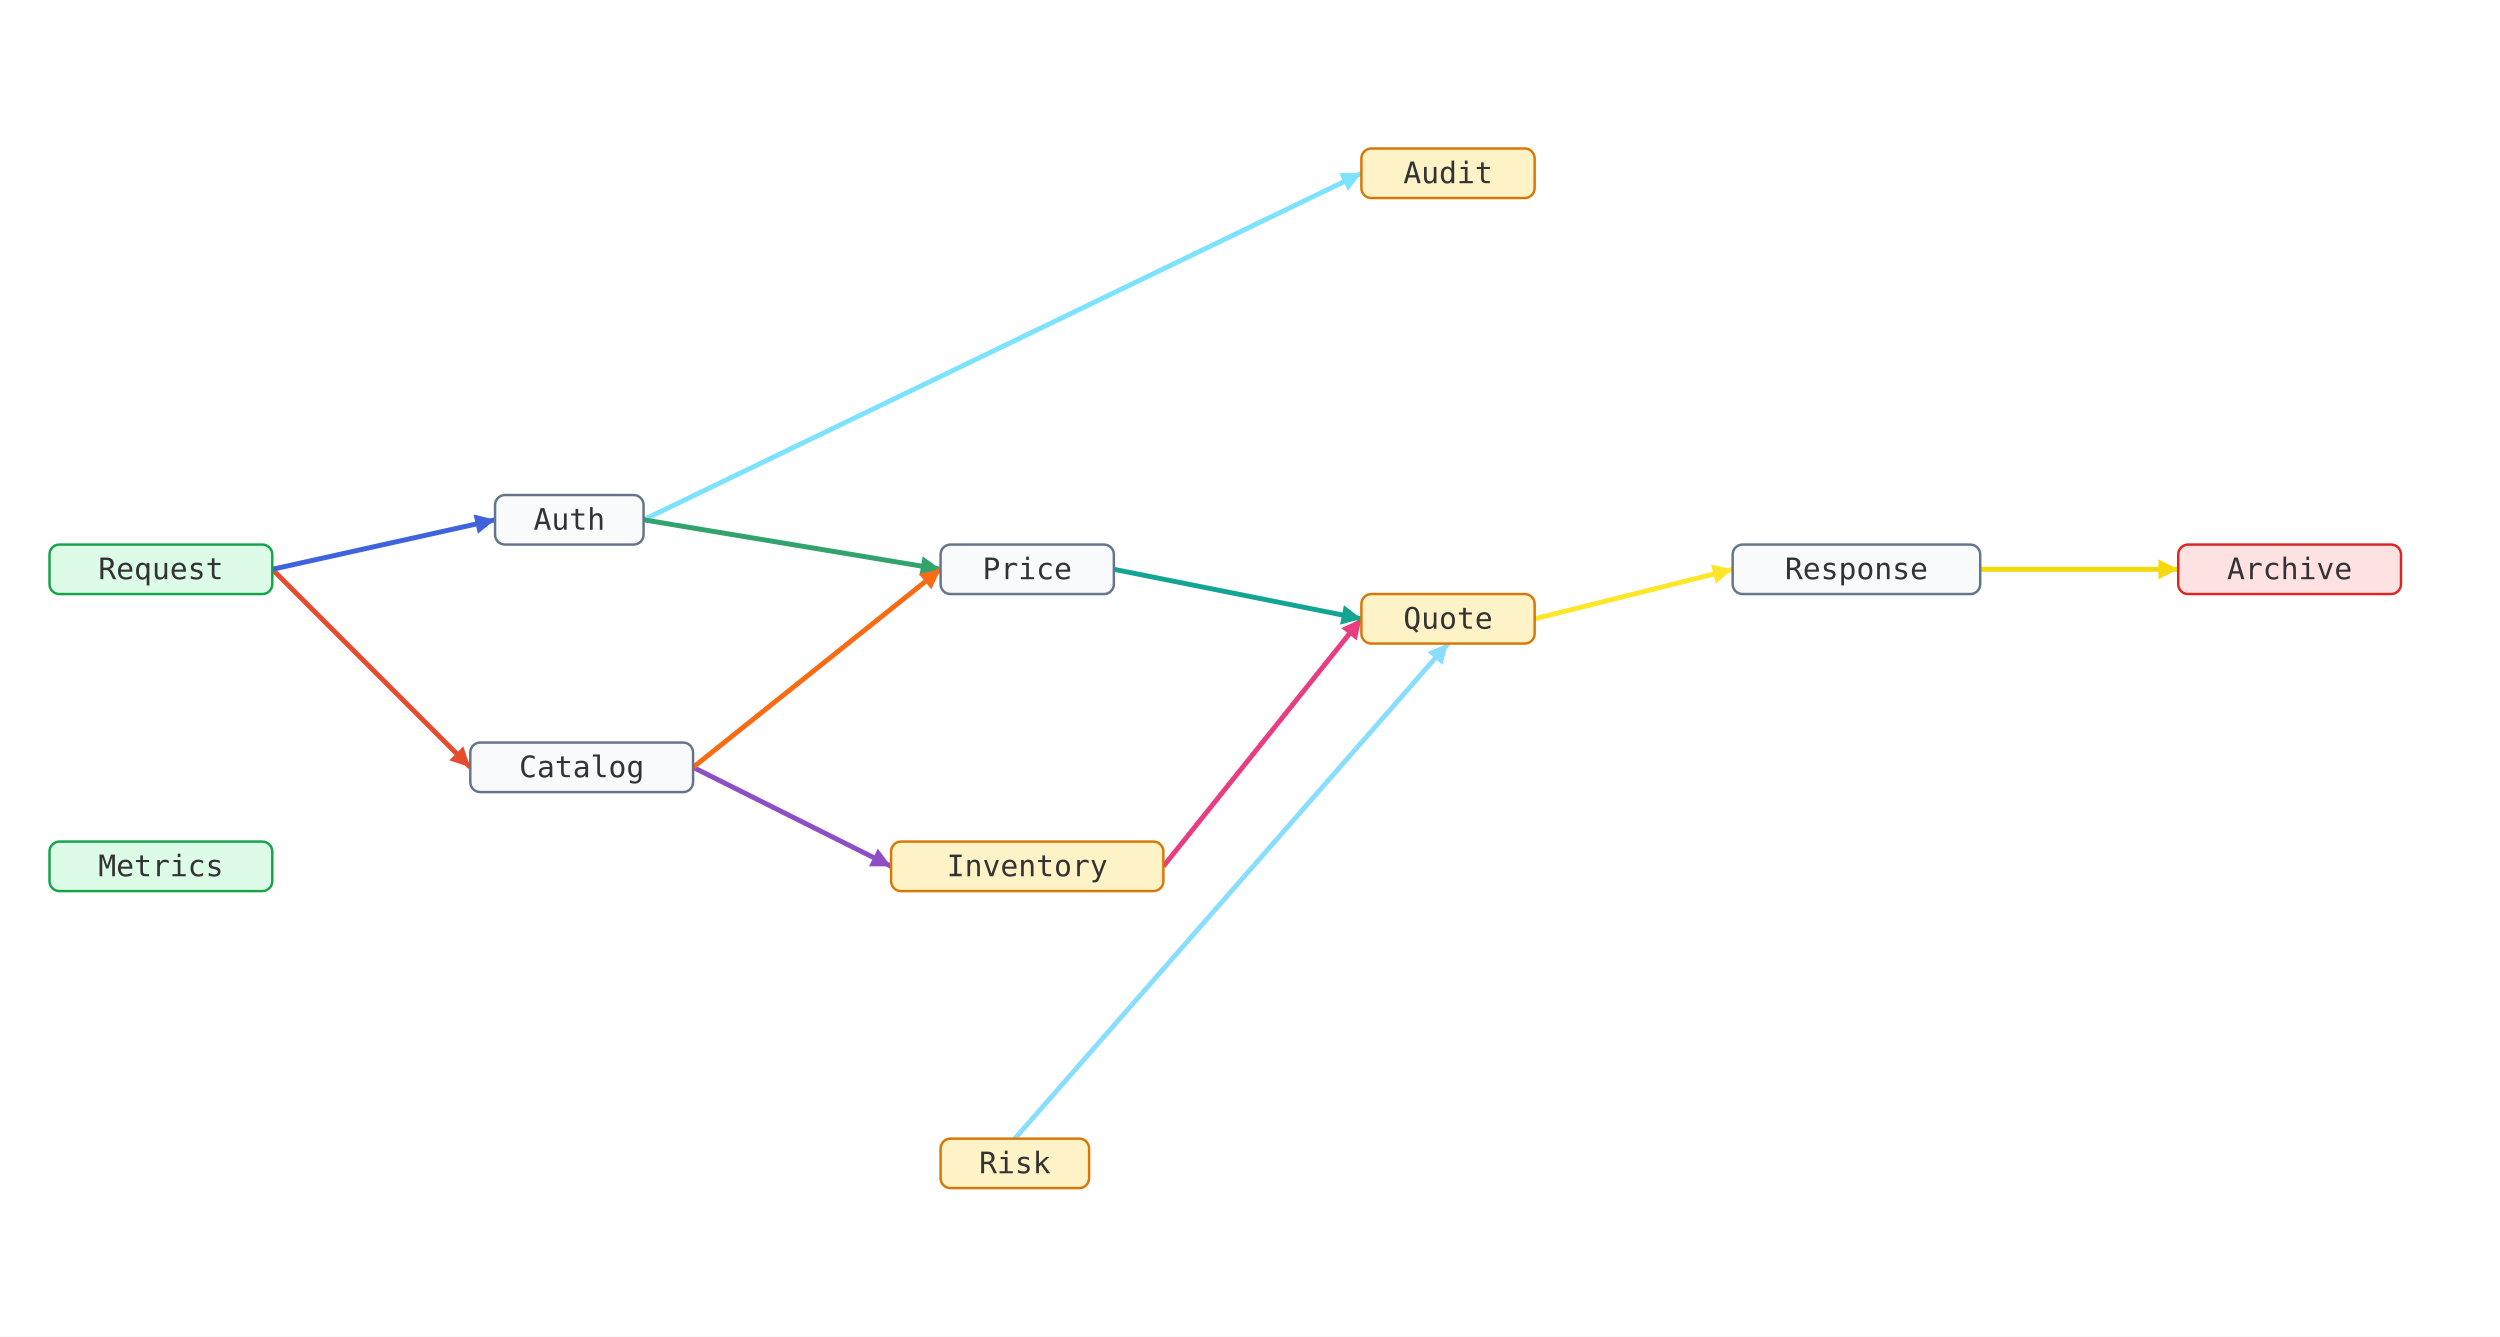
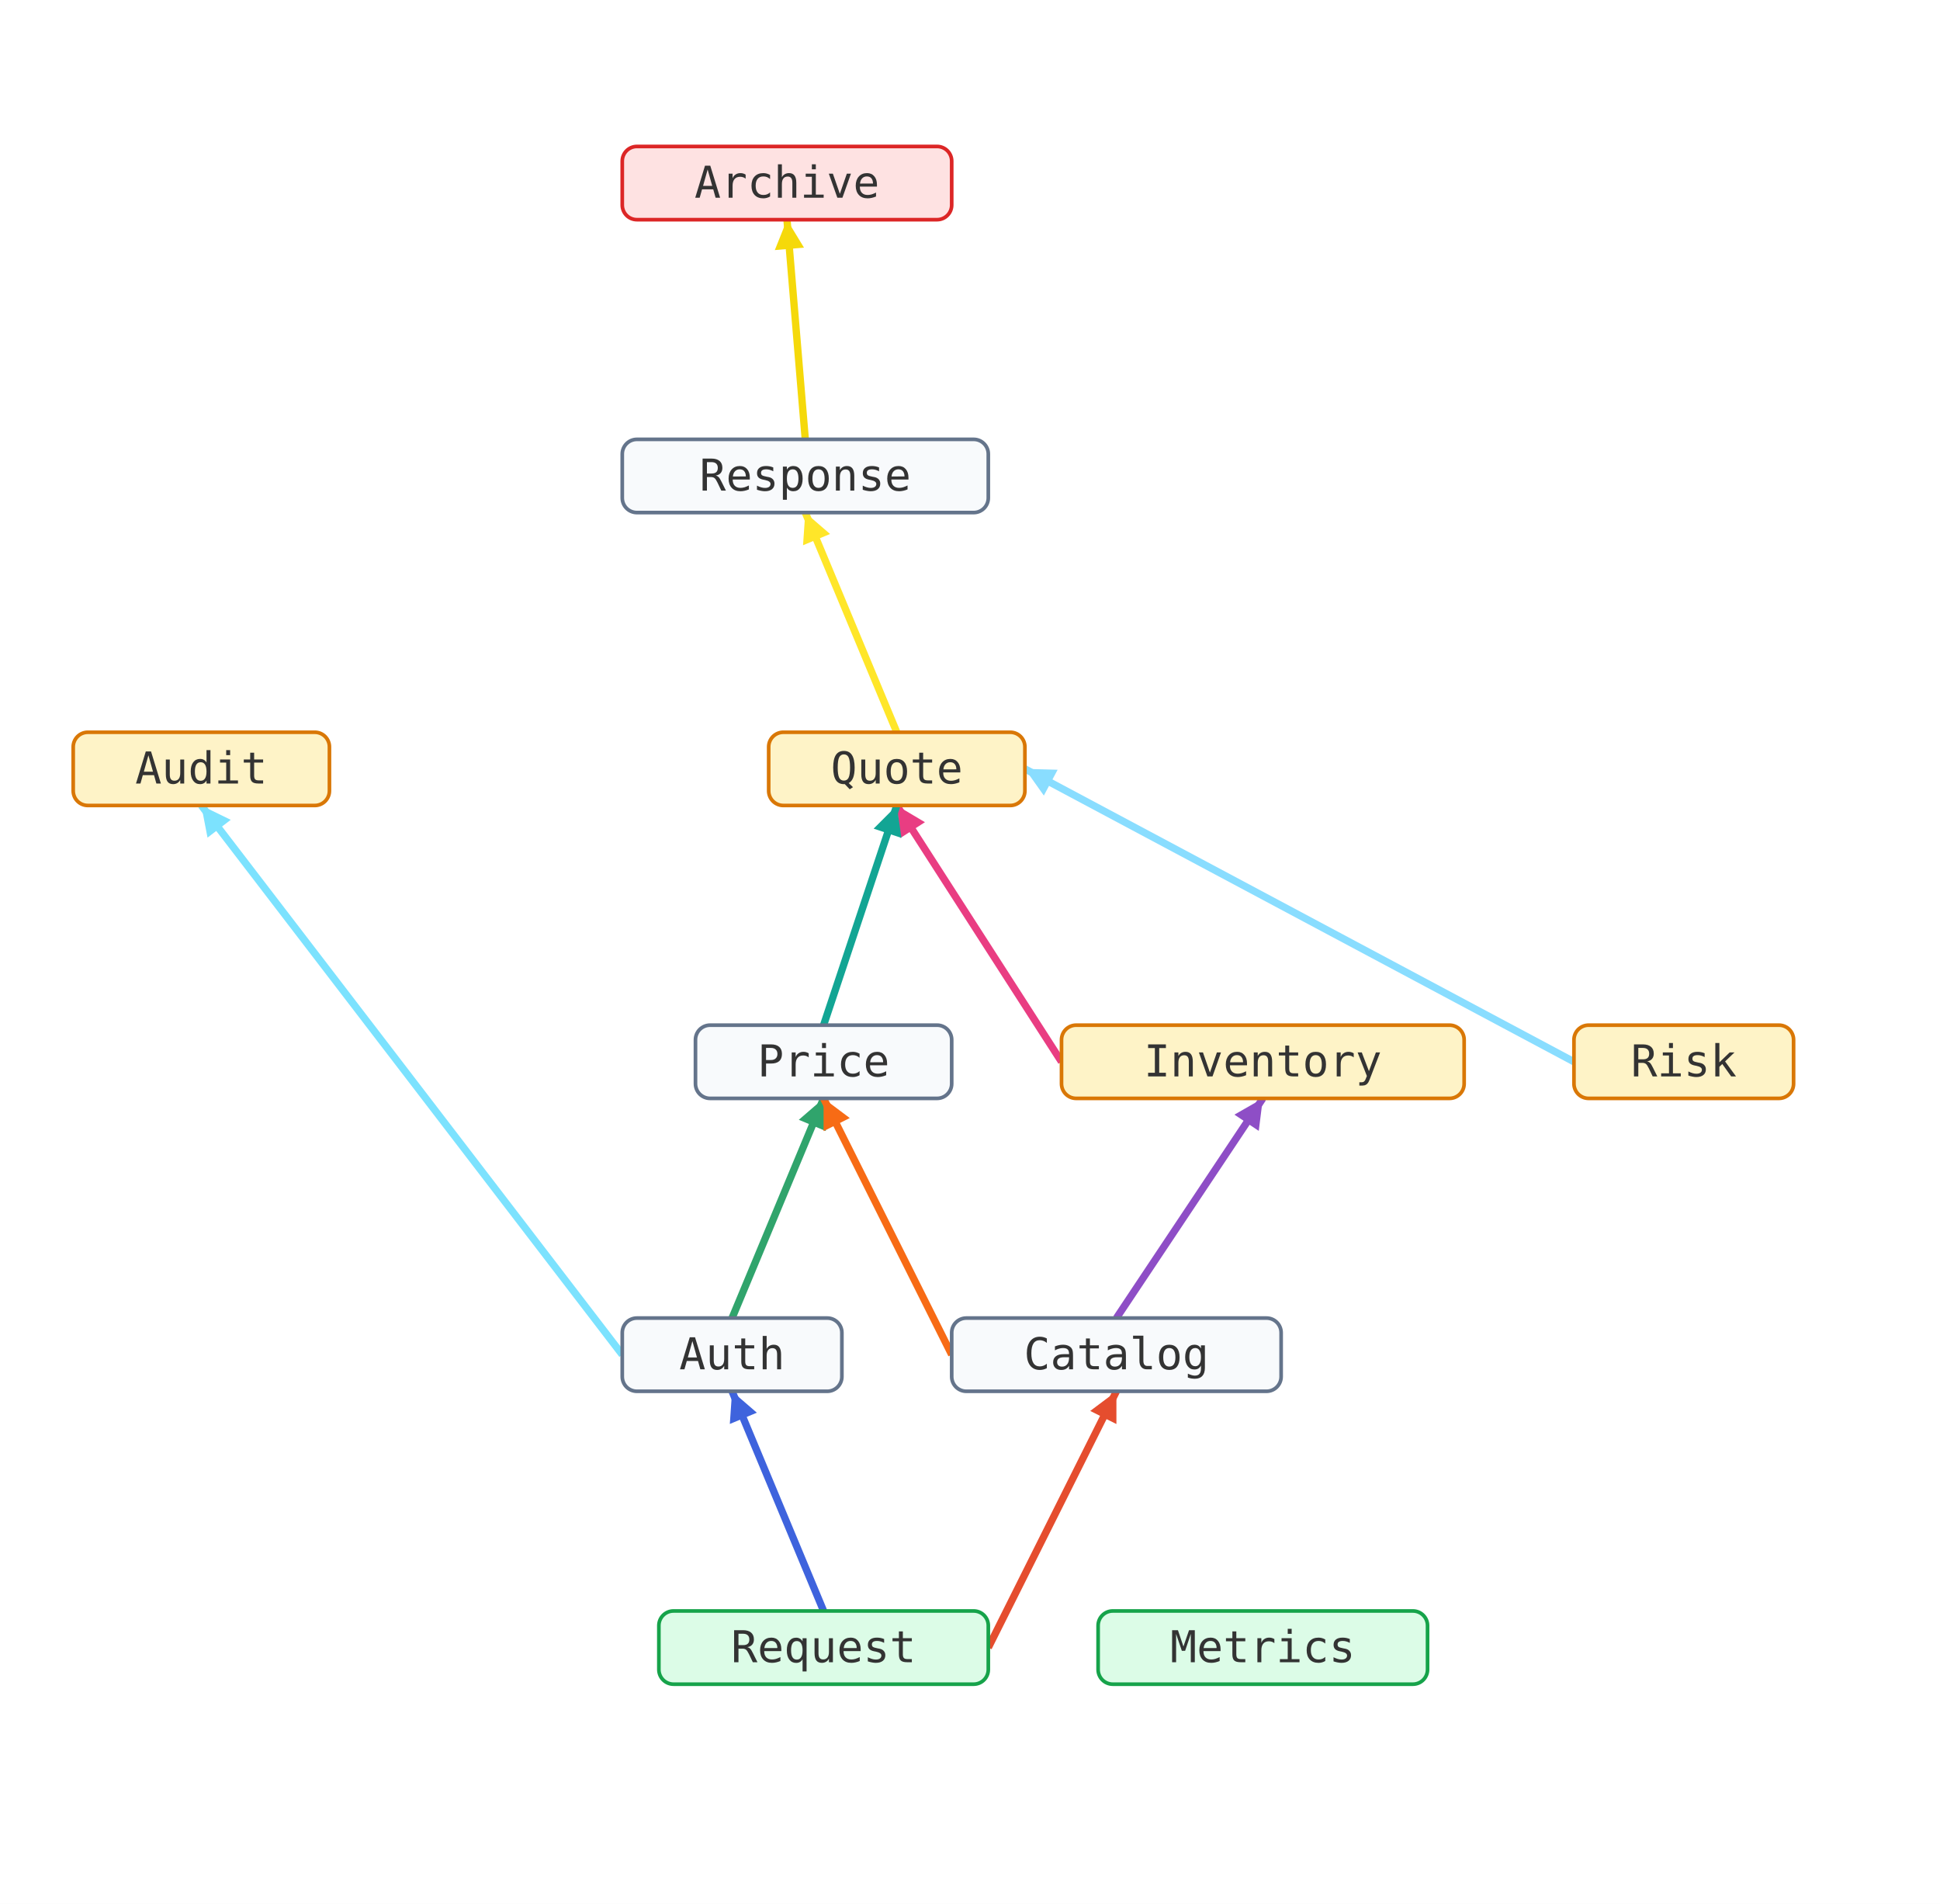
- <svg xmlns="http://www.w3.org/2000/svg" width="1010" height="540" viewBox="0 0 1010 540">
+ <svg xmlns="http://www.w3.org/2000/svg" width="530" height="520" viewBox="0 0 530 520">
  <defs>
    <marker id="zg-m-0" markerWidth="8" markerHeight="8" refX="8" refY="4" orient="auto" markerUnits="userSpaceOnUse">
      <polygon points="0 0, 8 4, 0 8" fill="#3e63dd" />
    </marker>
    <marker id="zg-m-1" markerWidth="8" markerHeight="8" refX="8" refY="4" orient="auto" markerUnits="userSpaceOnUse">
      <polygon points="0 0, 8 4, 0 8" fill="#e54d2e" />
    </marker>
    <marker id="zg-m-2" markerWidth="8" markerHeight="8" refX="8" refY="4" orient="auto" markerUnits="userSpaceOnUse">
      <polygon points="0 0, 8 4, 0 8" fill="#30a46c" />
    </marker>
    <marker id="zg-m-3" markerWidth="8" markerHeight="8" refX="8" refY="4" orient="auto" markerUnits="userSpaceOnUse">
      <polygon points="0 0, 8 4, 0 8" fill="#f76b15" />
    </marker>
    <marker id="zg-m-4" markerWidth="8" markerHeight="8" refX="8" refY="4" orient="auto" markerUnits="userSpaceOnUse">
      <polygon points="0 0, 8 4, 0 8" fill="#8e4ec6" />
    </marker>
    <marker id="zg-m-5" markerWidth="8" markerHeight="8" refX="8" refY="4" orient="auto" markerUnits="userSpaceOnUse">
      <polygon points="0 0, 8 4, 0 8" fill="#12a594" />
    </marker>
    <marker id="zg-m-6" markerWidth="8" markerHeight="8" refX="8" refY="4" orient="auto" markerUnits="userSpaceOnUse">
      <polygon points="0 0, 8 4, 0 8" fill="#e93d82" />
    </marker>
    <marker id="zg-m-7" markerWidth="8" markerHeight="8" refX="8" refY="4" orient="auto" markerUnits="userSpaceOnUse">
      <polygon points="0 0, 8 4, 0 8" fill="#ffe629" />
    </marker>
    <marker id="zg-m-8" markerWidth="8" markerHeight="8" refX="8" refY="4" orient="auto" markerUnits="userSpaceOnUse">
      <polygon points="0 0, 8 4, 0 8" fill="#7ce2fe" />
    </marker>
    <marker id="zg-m-9" markerWidth="8" markerHeight="8" refX="8" refY="4" orient="auto" markerUnits="userSpaceOnUse">
      <polygon points="0 0, 8 4, 0 8" fill="#f5d90a" />
    </marker>
    <marker id="zg-m-10" markerWidth="8" markerHeight="8" refX="8" refY="4" orient="auto" markerUnits="userSpaceOnUse">
      <polygon points="0 0, 8 4, 0 8" fill="#89ddff" />
    </marker>
  </defs>
  <rect width="100%" height="100%" fill="white" />
  <g id="edges">
-     <line x1="620" y1="250" x2="700" y2="230" fill="none" stroke="#ffe629" stroke-width="2" data-type="edge" data-from="6" data-to="8" marker-end="url(#zg-m-7)" />
-     <line x1="110" y1="230" x2="190" y2="310" fill="none" stroke="#e54d2e" stroke-width="2" data-type="edge" data-from="1" data-to="3" marker-end="url(#zg-m-1)" />
-     <line x1="110" y1="230" x2="200" y2="210" fill="none" stroke="#3e63dd" stroke-width="2" data-type="edge" data-from="1" data-to="2" marker-end="url(#zg-m-0)" />
-     <line x1="280" y1="310" x2="360" y2="350" fill="none" stroke="#8e4ec6" stroke-width="2" data-type="edge" data-from="3" data-to="5" marker-end="url(#zg-m-4)" />
-     <line x1="470" y1="350" x2="550" y2="250" fill="none" stroke="#e93d82" stroke-width="2" data-type="edge" data-from="5" data-to="6" marker-end="url(#zg-m-6)" />
-     <line x1="260" y1="210" x2="550" y2="70" fill="none" stroke="#7ce2fe" stroke-width="2" data-type="edge" data-from="2" data-to="7" marker-end="url(#zg-m-8)" />
-     <line x1="410" y1="460" x2="585" y2="260" fill="none" stroke="#89ddff" stroke-width="2" data-type="edge" data-from="11" data-to="6" marker-end="url(#zg-m-10)" />
-     <line x1="450" y1="230" x2="550" y2="250" fill="none" stroke="#12a594" stroke-width="2" data-type="edge" data-from="4" data-to="6" marker-end="url(#zg-m-5)" />
-     <line x1="800" y1="230" x2="880" y2="230" fill="none" stroke="#f5d90a" stroke-width="2" data-type="edge" data-from="8" data-to="10" marker-end="url(#zg-m-9)" />
-     <line x1="260" y1="210" x2="380" y2="230" fill="none" stroke="#30a46c" stroke-width="2" data-type="edge" data-from="2" data-to="4" marker-end="url(#zg-m-2)" />
-     <line x1="280" y1="310" x2="380" y2="230" fill="none" stroke="#f76b15" stroke-width="2" data-type="edge" data-from="3" data-to="4" marker-end="url(#zg-m-3)" />
+     <line x1="245" y1="200" x2="220" y2="140" fill="none" stroke="#ffe629" stroke-width="2" data-type="edge" data-from="6" data-to="8" marker-end="url(#zg-m-7)" />
+     <line x1="270" y1="450" x2="305" y2="380" fill="none" stroke="#e54d2e" stroke-width="2" data-type="edge" data-from="1" data-to="3" marker-end="url(#zg-m-1)" />
+     <line x1="225" y1="440" x2="200" y2="380" fill="none" stroke="#3e63dd" stroke-width="2" data-type="edge" data-from="1" data-to="2" marker-end="url(#zg-m-0)" />
+     <line x1="305" y1="360" x2="345" y2="300" fill="none" stroke="#8e4ec6" stroke-width="2" data-type="edge" data-from="3" data-to="5" marker-end="url(#zg-m-4)" />
+     <line x1="290" y1="290" x2="245" y2="220" fill="none" stroke="#e93d82" stroke-width="2" data-type="edge" data-from="5" data-to="6" marker-end="url(#zg-m-6)" />
+     <line x1="170" y1="370" x2="55" y2="220" fill="none" stroke="#7ce2fe" stroke-width="2" data-type="edge" data-from="2" data-to="7" marker-end="url(#zg-m-8)" />
+     <line x1="430" y1="290" x2="280" y2="210" fill="none" stroke="#89ddff" stroke-width="2" data-type="edge" data-from="11" data-to="6" marker-end="url(#zg-m-10)" />
+     <line x1="225" y1="280" x2="245" y2="220" fill="none" stroke="#12a594" stroke-width="2" data-type="edge" data-from="4" data-to="6" marker-end="url(#zg-m-5)" />
+     <line x1="220" y1="120" x2="215" y2="60" fill="none" stroke="#f5d90a" stroke-width="2" data-type="edge" data-from="8" data-to="10" marker-end="url(#zg-m-9)" />
+     <line x1="200" y1="360" x2="225" y2="300" fill="none" stroke="#30a46c" stroke-width="2" data-type="edge" data-from="2" data-to="4" marker-end="url(#zg-m-2)" />
+     <line x1="260" y1="370" x2="225" y2="300" fill="none" stroke="#f76b15" stroke-width="2" data-type="edge" data-from="3" data-to="4" marker-end="url(#zg-m-3)" />
  </g>
  <g id="nodes">
-     <g transform="translate(20,220)" fill="#dcfce7" stroke="#16a34a" data-type="node" data-id="1">
+     <g transform="translate(180,440)" fill="#dcfce7" stroke="#16a34a" data-type="node" data-id="1">
      <rect x="0" y="0" width="90" height="20" rx="4" ry="4" />
      <text x="45" y="14" text-anchor="middle" font-family="monospace" font-size="12" fill="#333333" stroke="none">Request</text>
    </g>
-     <g transform="translate(200,200)" fill="#f8fafc" stroke="#64748b" data-type="node" data-id="2">
+     <g transform="translate(170,360)" fill="#f8fafc" stroke="#64748b" data-type="node" data-id="2">
      <rect x="0" y="0" width="60" height="20" rx="4" ry="4" />
      <text x="30" y="14" text-anchor="middle" font-family="monospace" font-size="12" fill="#333333" stroke="none">Auth</text>
    </g>
-     <g transform="translate(190,300)" fill="#f8fafc" stroke="#64748b" data-type="node" data-id="3">
+     <g transform="translate(260,360)" fill="#f8fafc" stroke="#64748b" data-type="node" data-id="3">
      <rect x="0" y="0" width="90" height="20" rx="4" ry="4" />
      <text x="45" y="14" text-anchor="middle" font-family="monospace" font-size="12" fill="#333333" stroke="none">Catalog</text>
    </g>
-     <g transform="translate(380,220)" fill="#f8fafc" stroke="#64748b" data-type="node" data-id="4">
+     <g transform="translate(190,280)" fill="#f8fafc" stroke="#64748b" data-type="node" data-id="4">
      <rect x="0" y="0" width="70" height="20" rx="4" ry="4" />
      <text x="35" y="14" text-anchor="middle" font-family="monospace" font-size="12" fill="#333333" stroke="none">Price</text>
    </g>
-     <g transform="translate(360,340)" fill="#fef3c7" stroke="#d97706" data-type="node" data-id="5">
+     <g transform="translate(290,280)" fill="#fef3c7" stroke="#d97706" data-type="node" data-id="5">
      <rect x="0" y="0" width="110" height="20" rx="4" ry="4" />
      <text x="55" y="14" text-anchor="middle" font-family="monospace" font-size="12" fill="#333333" stroke="none">Inventory</text>
    </g>
-     <g transform="translate(550,240)" fill="#fef3c7" stroke="#d97706" data-type="node" data-id="6">
+     <g transform="translate(210,200)" fill="#fef3c7" stroke="#d97706" data-type="node" data-id="6">
      <rect x="0" y="0" width="70" height="20" rx="4" ry="4" />
      <text x="35" y="14" text-anchor="middle" font-family="monospace" font-size="12" fill="#333333" stroke="none">Quote</text>
    </g>
-     <g transform="translate(550,60)" fill="#fef3c7" stroke="#d97706" data-type="node" data-id="7">
+     <g transform="translate(20,200)" fill="#fef3c7" stroke="#d97706" data-type="node" data-id="7">
      <rect x="0" y="0" width="70" height="20" rx="4" ry="4" />
      <text x="35" y="14" text-anchor="middle" font-family="monospace" font-size="12" fill="#333333" stroke="none">Audit</text>
    </g>
-     <g transform="translate(700,220)" fill="#f8fafc" stroke="#64748b" data-type="node" data-id="8">
+     <g transform="translate(170,120)" fill="#f8fafc" stroke="#64748b" data-type="node" data-id="8">
      <rect x="0" y="0" width="100" height="20" rx="4" ry="4" />
      <text x="50" y="14" text-anchor="middle" font-family="monospace" font-size="12" fill="#333333" stroke="none">Response</text>
    </g>
-     <g transform="translate(20,340)" fill="#dcfce7" stroke="#16a34a" data-type="node" data-id="9">
+     <g transform="translate(300,440)" fill="#dcfce7" stroke="#16a34a" data-type="node" data-id="9">
      <rect x="0" y="0" width="90" height="20" rx="4" ry="4" />
      <text x="45" y="14" text-anchor="middle" font-family="monospace" font-size="12" fill="#333333" stroke="none">Metrics</text>
    </g>
-     <g transform="translate(880,220)" fill="#fee2e2" stroke="#dc2626" data-type="node" data-id="10">
+     <g transform="translate(170,40)" fill="#fee2e2" stroke="#dc2626" data-type="node" data-id="10">
      <rect x="0" y="0" width="90" height="20" rx="4" ry="4" />
      <text x="45" y="14" text-anchor="middle" font-family="monospace" font-size="12" fill="#333333" stroke="none">Archive</text>
    </g>
-     <g transform="translate(380,460)" fill="#fef3c7" stroke="#d97706" data-type="node" data-id="11">
+     <g transform="translate(430,280)" fill="#fef3c7" stroke="#d97706" data-type="node" data-id="11">
      <rect x="0" y="0" width="60" height="20" rx="4" ry="4" />
      <text x="30" y="14" text-anchor="middle" font-family="monospace" font-size="12" fill="#333333" stroke="none">Risk</text>
    </g>
  </g>
</svg>
